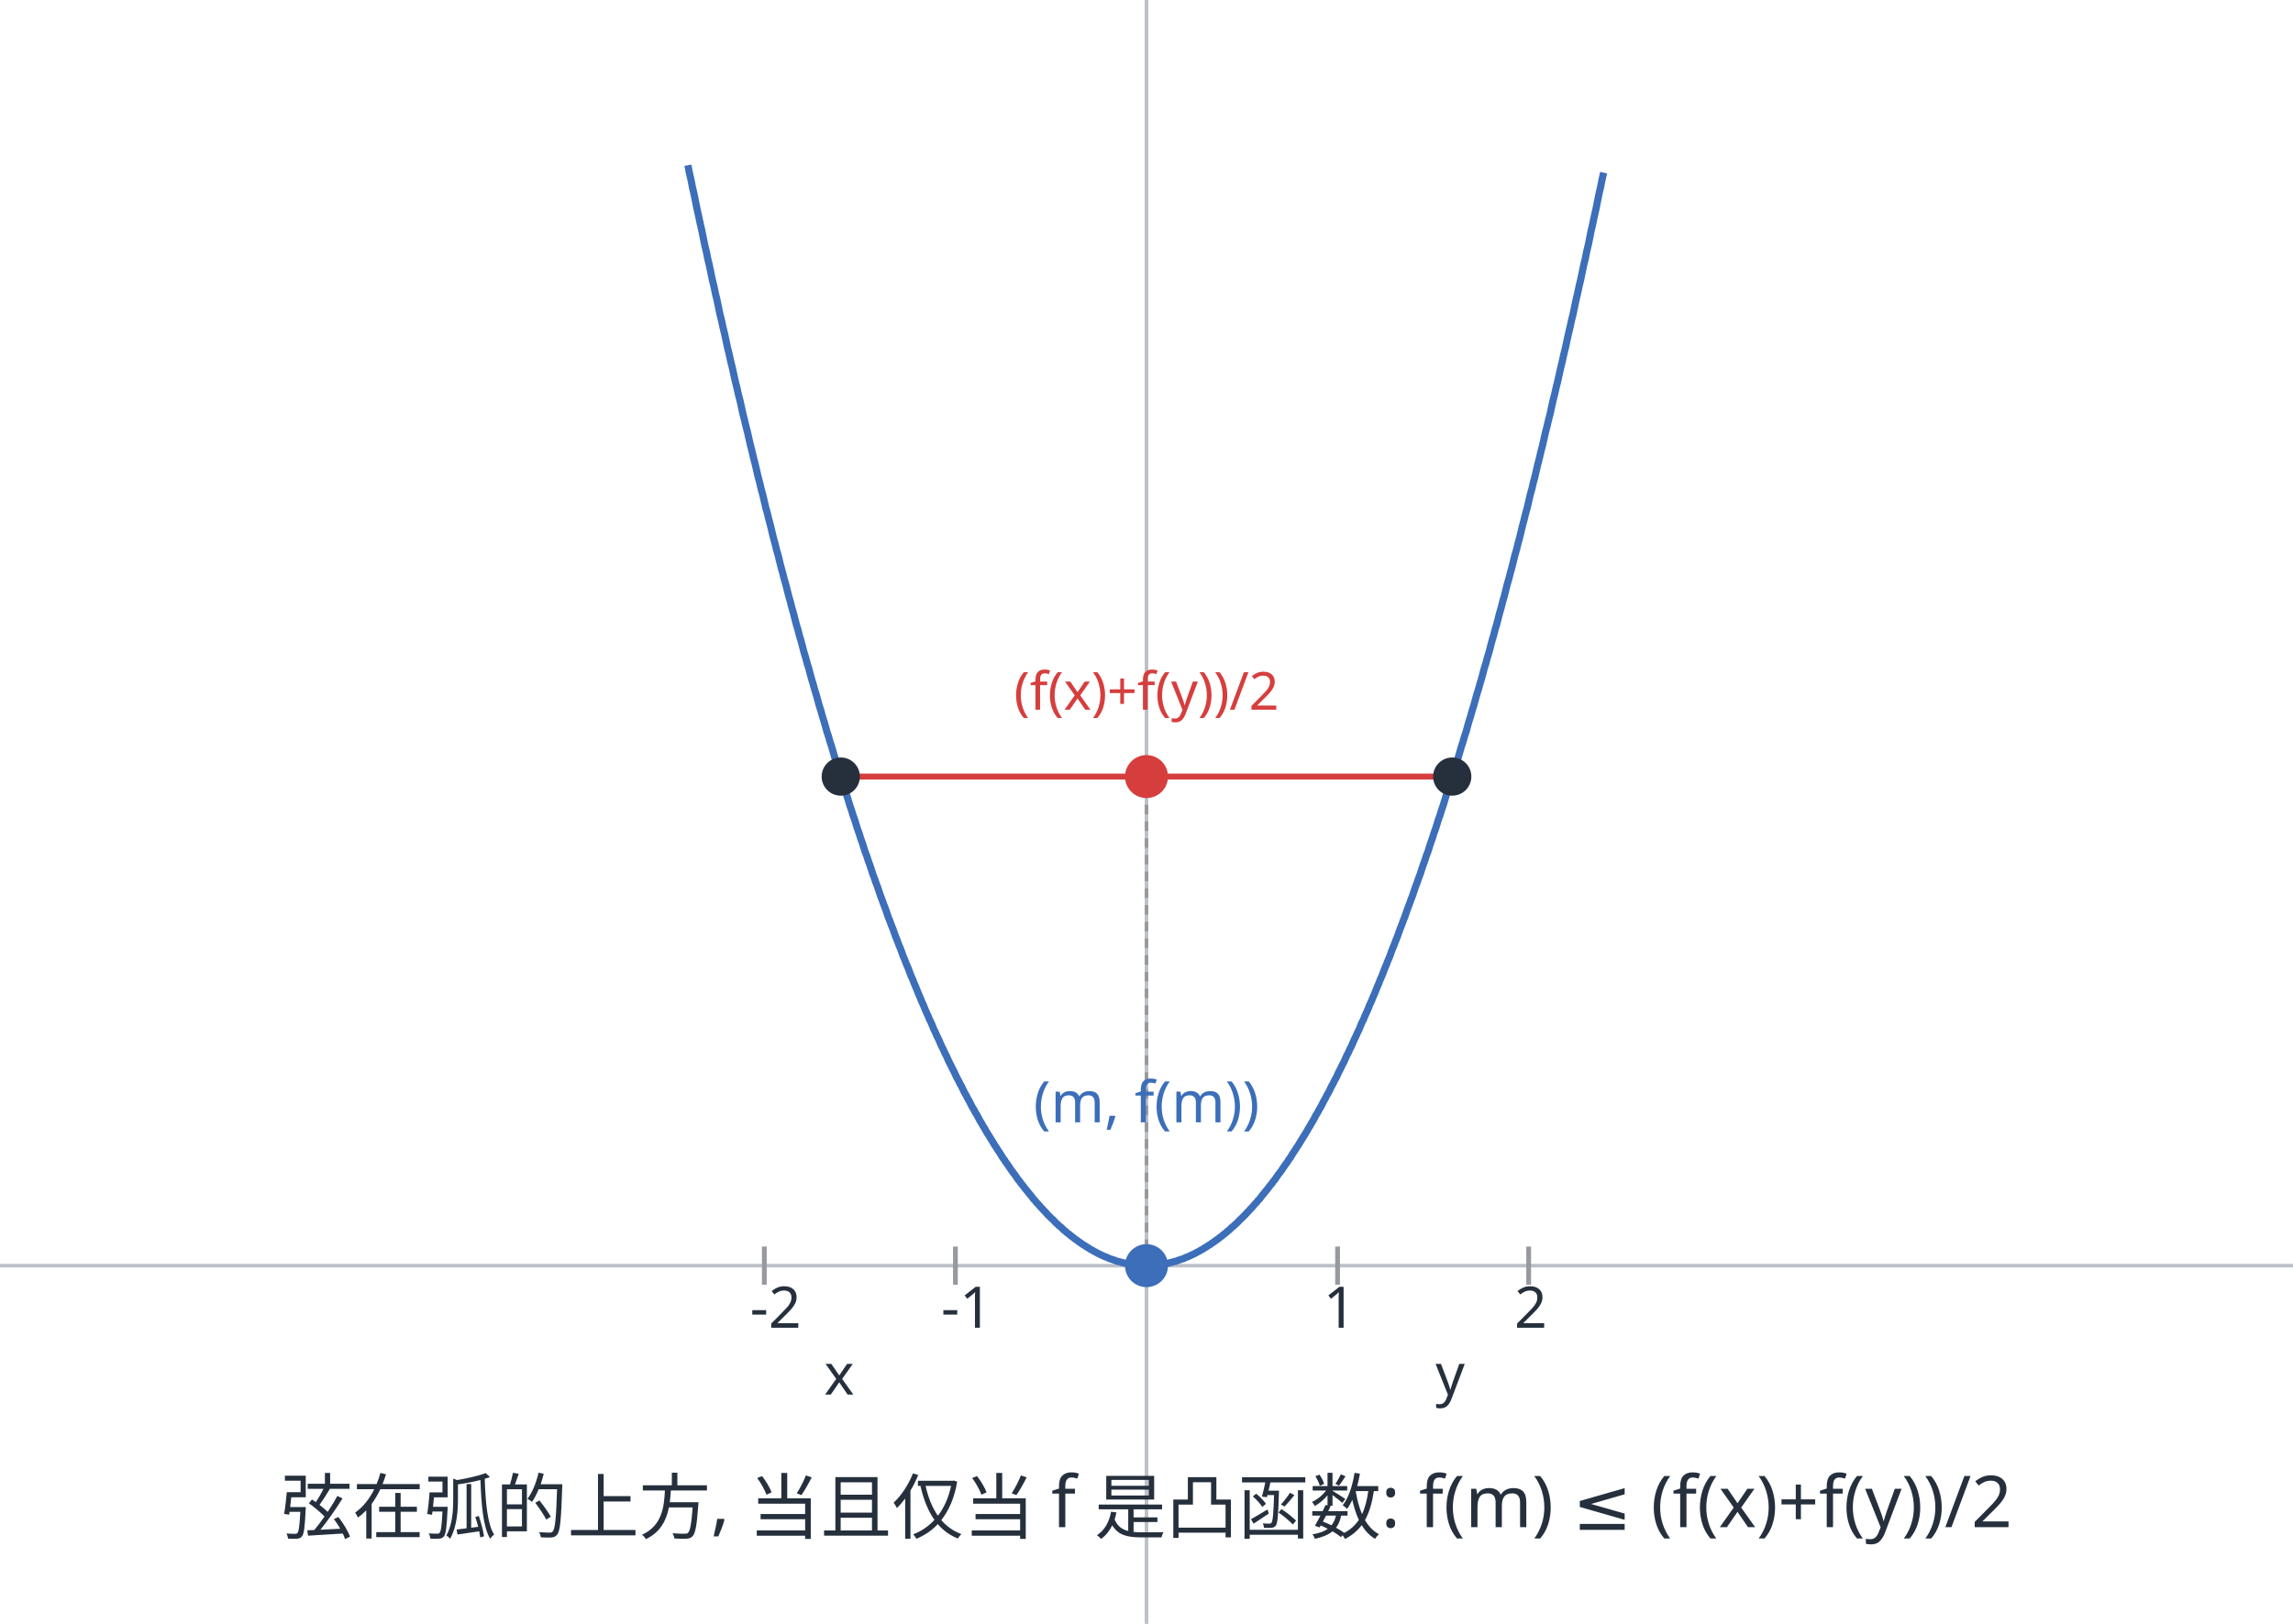
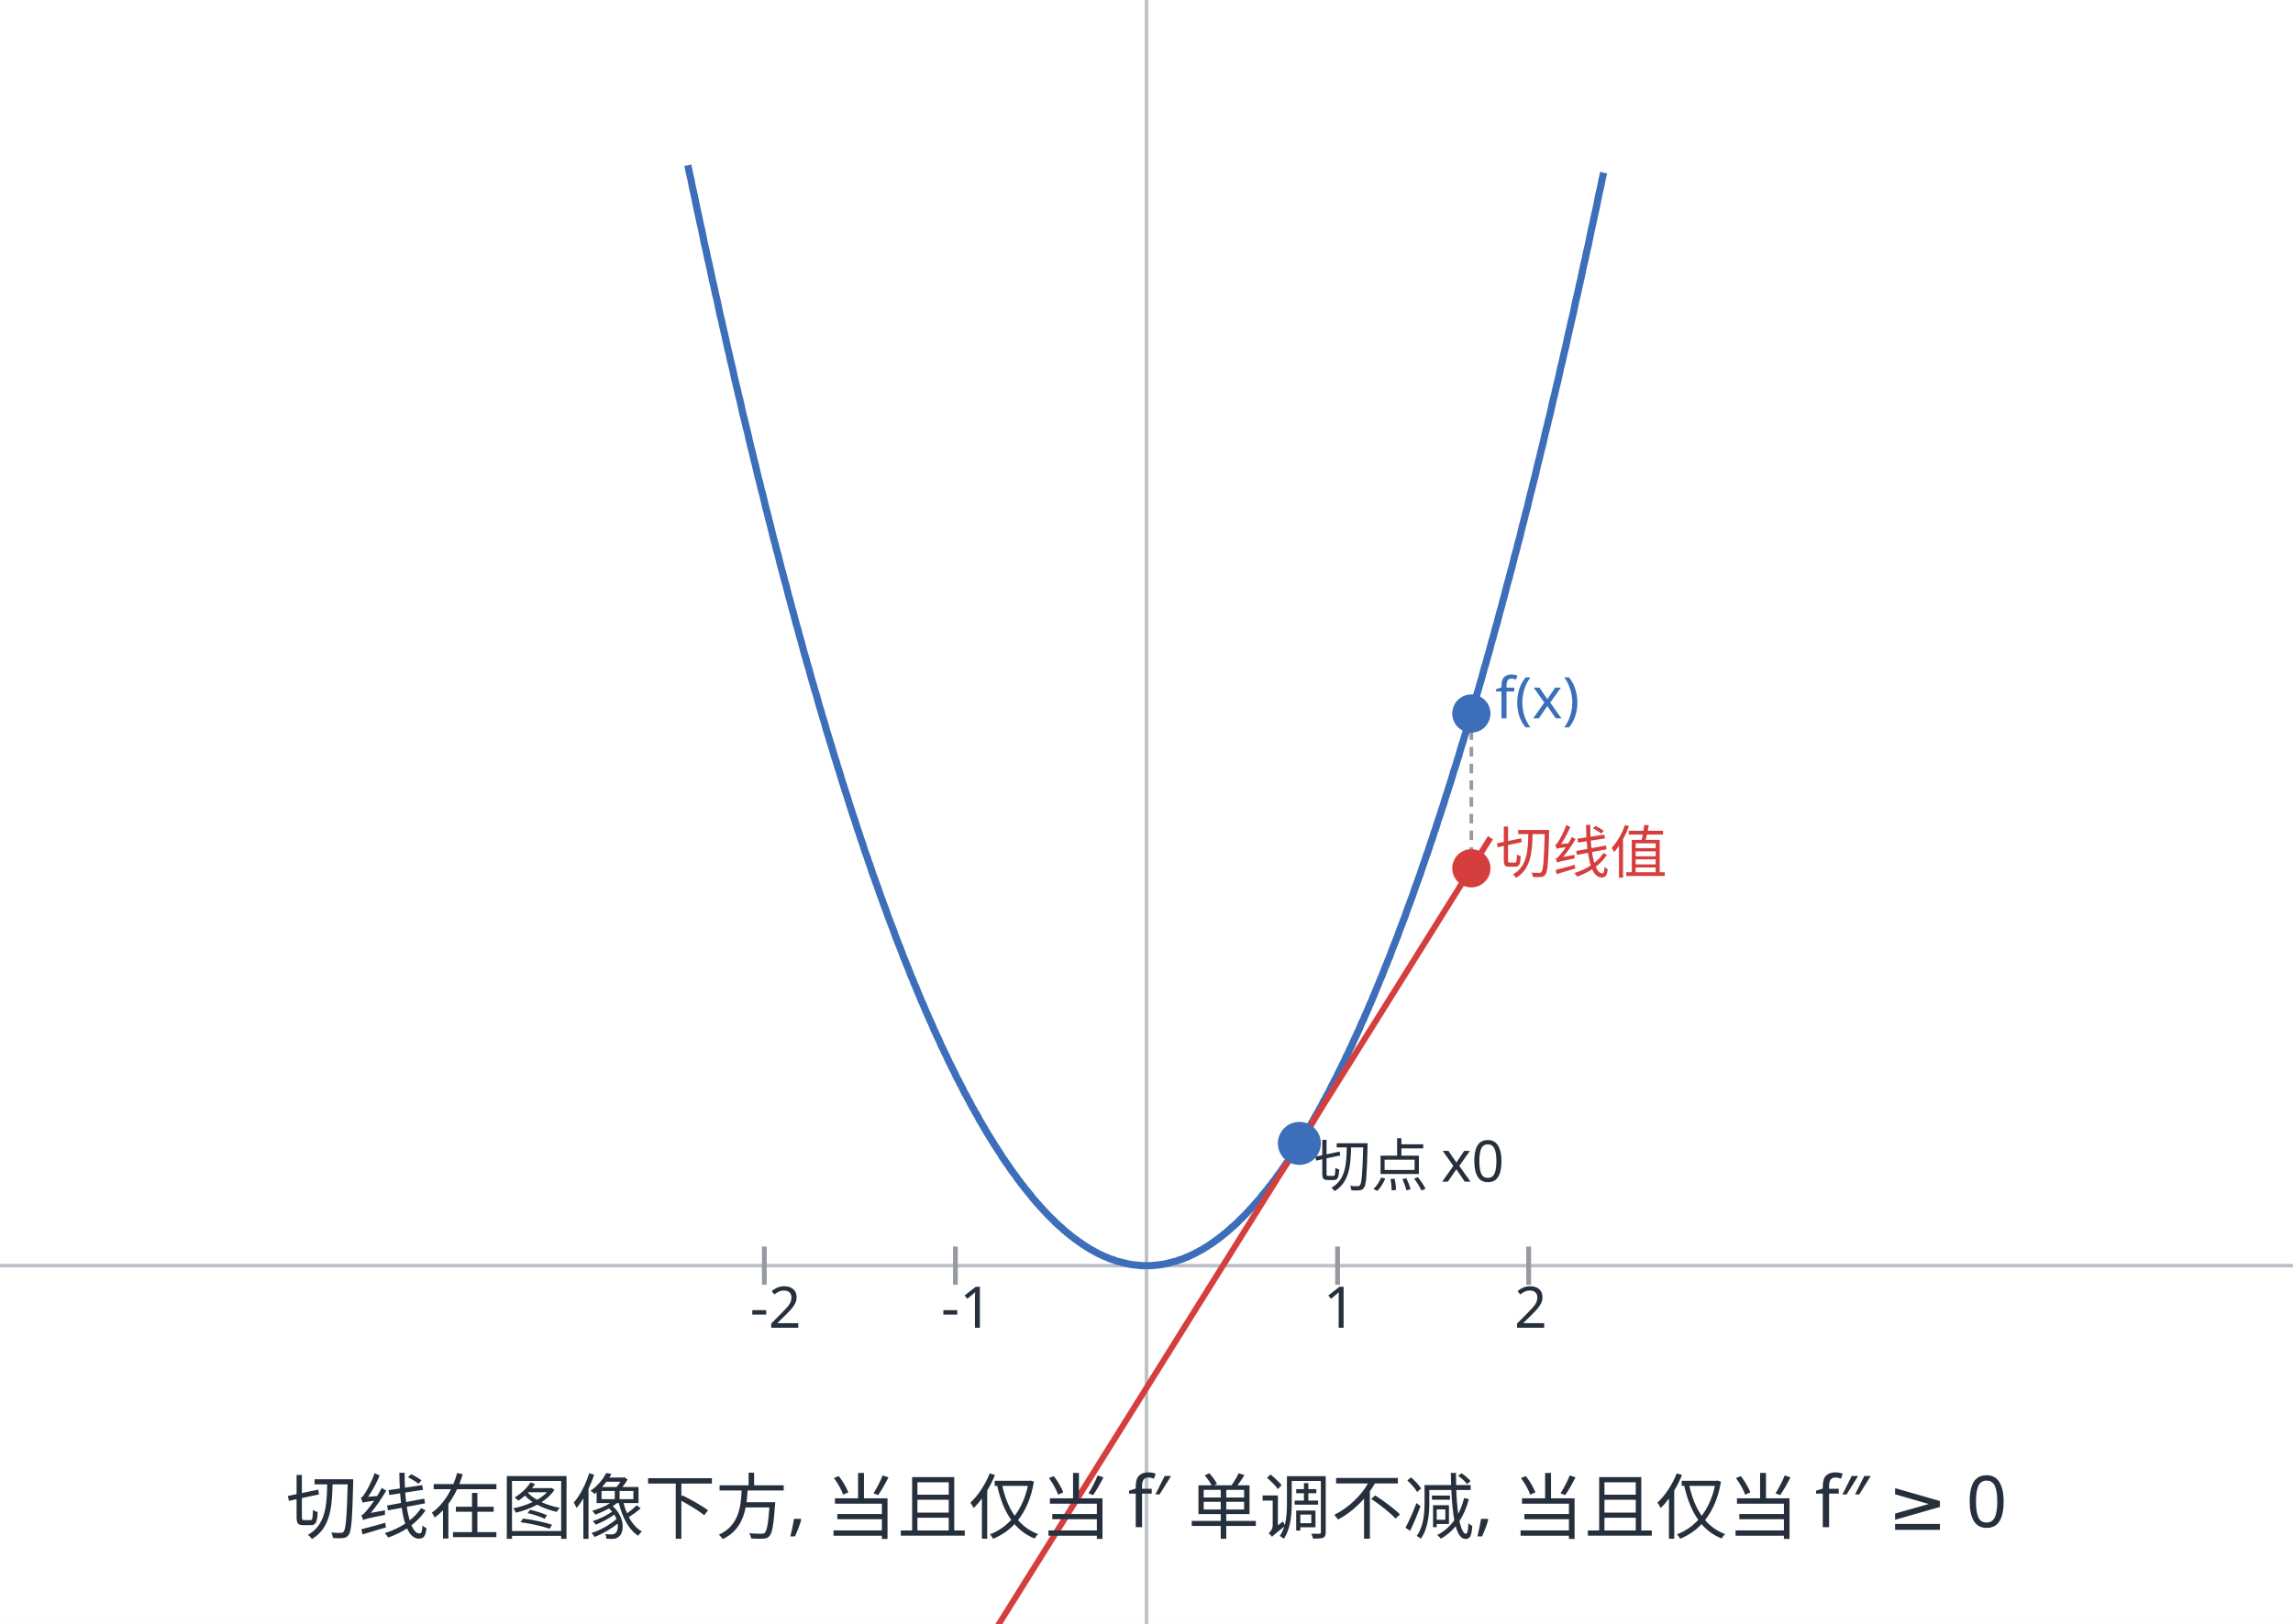
<svg xmlns="http://www.w3.org/2000/svg" width="960" height="680" viewBox="0 0 960 680">
  <rect width="960" height="680" fill="white" />
  <line x1="0" y1="530" x2="960" y2="530" stroke="#bcc0c8" stroke-width="1.5" />
  <line x1="480" y1="0" x2="480" y2="680" stroke="#bcc0c8" stroke-width="1.5" />
  <line x1="320" y1="522" x2="320" y2="538" stroke="#96999f" stroke-width="2" />
  <text x="314" y="556" font-family="PingFang SC, STHeiti, Heiti SC, sans-serif" font-size="24" fill="#26303d">-2</text>
  <line x1="400" y1="522" x2="400" y2="538" stroke="#96999f" stroke-width="2" />
  <text x="394" y="556" font-family="PingFang SC, STHeiti, Heiti SC, sans-serif" font-size="24" fill="#26303d">-1</text>
  <line x1="560" y1="522" x2="560" y2="538" stroke="#96999f" stroke-width="2" />
  <text x="554" y="556" font-family="PingFang SC, STHeiti, Heiti SC, sans-serif" font-size="24" fill="#26303d">1</text>
  <line x1="640" y1="522" x2="640" y2="538" stroke="#96999f" stroke-width="2" />
  <text x="634" y="556" font-family="PingFang SC, STHeiti, Heiti SC, sans-serif" font-size="24" fill="#26303d">2</text>
  <polyline points="288.0,69.2 288.6,72.3 289.3,75.3 289.9,78.4 290.6,81.4 291.2,84.4 291.8,87.4 292.5,90.5 293.1,93.4 293.8,96.4 294.4,99.4 295.0,102.4 295.7,105.3 296.3,108.3 297.0,111.2 297.6,114.1 298.2,117.0 298.9,119.9 299.5,122.8 300.2,125.7 300.8,128.6 301.4,131.5 302.1,134.3 302.7,137.1 303.4,140.0 304.0,142.8 304.6,145.6 305.3,148.4 305.9,151.2 306.6,154.0 307.2,156.8 307.8,159.5 308.5,162.3 309.1,165.0 309.8,167.7 310.4,170.4 311.0,173.2 311.7,175.9 312.3,178.5 313.0,181.2 313.6,183.9 314.2,186.5 314.9,189.2 315.5,191.8 316.2,194.5 316.8,197.1 317.4,199.7 318.1,202.3 318.7,204.9 319.4,207.4 320.0,210.0 320.6,212.6 321.3,215.1 321.9,217.6 322.6,220.2 323.2,222.7 323.8,225.2 324.5,227.7 325.1,230.2 325.8,232.6 326.4,235.1 327.0,237.5 327.7,240.0 328.3,242.4 329.0,244.8 329.6,247.2 330.2,249.6 330.9,252.0 331.5,254.4 332.2,256.8 332.8,259.2 333.4,261.5 334.1,263.8 334.7,266.2 335.4,268.5 336.0,270.8 336.6,273.1 337.3,275.4 337.9,277.7 338.6,279.9 339.2,282.2 339.8,284.4 340.5,286.7 341.1,288.9 341.8,291.1 342.4,293.3 343.0,295.5 343.7,297.7 344.3,299.9 345.0,302.1 345.6,304.2 346.2,306.4 346.9,308.5 347.5,310.6 348.2,312.7 348.8,314.8 349.4,316.9 350.1,319.0 350.7,321.1 351.4,323.1 352.0,325.2 352.6,327.2 353.3,329.3 353.9,331.3 354.6,333.3 355.2,335.3 355.8,337.3 356.5,339.3 357.1,341.3 357.8,343.2 358.4,345.2 359.0,347.1 359.7,349.0 360.3,351.0 361.0,352.9 361.6,354.8 362.2,356.7 362.9,358.5 363.5,360.4 364.2,362.3 364.8,364.1 365.4,366.0 366.1,367.8 366.7,369.6 367.4,371.4 368.0,373.2 368.6,375.0 369.3,376.8 369.9,378.5 370.6,380.3 371.2,382.0 371.8,383.8 372.5,385.5 373.1,387.2 373.8,388.9 374.4,390.6 375.0,392.3 375.7,394.0 376.3,395.6 377.0,397.3 377.6,398.9 378.2,400.6 378.9,402.2 379.5,403.8 380.2,405.4 380.8,407.0 381.4,408.6 382.1,410.1 382.7,411.7 383.4,413.3 384.0,414.8 384.6,416.3 385.3,417.9 385.9,419.4 386.6,420.9 387.2,422.4 387.8,423.8 388.5,425.3 389.1,426.8 389.8,428.2 390.4,429.6 391.0,431.1 391.7,432.5 392.3,433.9 393.0,435.3 393.6,436.7 394.2,438.1 394.9,439.4 395.5,440.8 396.2,442.1 396.8,443.5 397.4,444.8 398.1,446.1 398.7,447.4 399.4,448.7 400.0,450.0 400.6,451.3 401.3,452.5 401.9,453.8 402.6,455.0 403.2,456.3 403.8,457.5 404.5,458.7 405.1,459.9 405.8,461.1 406.4,462.3 407.0,463.5 407.7,464.6 408.3,465.8 409.0,466.9 409.6,468.0 410.2,469.2 410.9,470.3 411.5,471.4 412.2,472.5 412.8,473.6 413.4,474.6 414.1,475.7 414.7,476.7 415.4,477.8 416.0,478.8 416.6,479.8 417.3,480.8 417.9,481.8 418.6,482.8 419.2,483.8 419.8,484.8 420.5,485.7 421.1,486.7 421.8,487.6 422.4,488.5 423.0,489.4 423.7,490.4 424.3,491.2 425.0,492.1 425.6,493.0 426.2,493.9 426.9,494.7 427.5,495.6 428.2,496.4 428.8,497.2 429.4,498.0 430.1,498.8 430.7,499.6 431.4,500.4 432.0,501.2 432.6,502.0 433.3,502.7 433.9,503.5 434.6,504.2 435.2,504.9 435.8,505.6 436.5,506.3 437.1,507.0 437.8,507.7 438.4,508.4 439.0,509.0 439.7,509.7 440.3,510.3 441.0,510.9 441.6,511.6 442.2,512.2 442.9,512.8 443.5,513.4 444.2,513.9 444.8,514.5 445.4,515.1 446.1,515.6 446.7,516.2 447.4,516.7 448.0,517.2 448.6,517.7 449.3,518.2 449.9,518.7 450.6,519.2 451.2,519.6 451.8,520.1 452.5,520.5 453.1,521.0 453.8,521.4 454.4,521.8 455.0,522.2 455.7,522.6 456.3,523.0 457.0,523.4 457.6,523.7 458.2,524.1 458.9,524.4 459.5,524.8 460.2,525.1 460.8,525.4 461.4,525.7 462.1,526.0 462.7,526.3 463.4,526.5 464.0,526.8 464.6,527.1 465.3,527.3 465.9,527.5 466.6,527.7 467.2,528.0 467.8,528.2 468.5,528.3 469.1,528.5 469.8,528.7 470.4,528.8 471.0,529.0 471.7,529.1 472.3,529.3 473.0,529.4 473.6,529.5 474.2,529.6 474.9,529.7 475.5,529.7 476.2,529.8 476.8,529.9 477.4,529.9 478.1,530.0 478.7,530.0 479.4,530.0 480.0,530.0 480.6,530.0 481.3,530.0 481.9,530.0 482.6,529.9 483.2,529.9 483.8,529.8 484.5,529.7 485.1,529.7 485.8,529.6 486.4,529.5 487.0,529.4 487.7,529.3 488.3,529.1 489.0,529.0 489.6,528.8 490.2,528.7 490.9,528.5 491.5,528.3 492.2,528.2 492.8,528.0 493.4,527.7 494.1,527.5 494.7,527.3 495.4,527.1 496.0,526.8 496.6,526.5 497.3,526.3 497.9,526.0 498.6,525.7 499.2,525.4 499.8,525.1 500.5,524.8 501.1,524.4 501.8,524.1 502.4,523.7 503.0,523.4 503.7,523.0 504.3,522.6 505.0,522.2 505.6,521.8 506.2,521.4 506.9,521.0 507.5,520.5 508.2,520.1 508.8,519.6 509.4,519.2 510.1,518.7 510.7,518.2 511.4,517.7 512.0,517.2 512.6,516.7 513.3,516.2 513.9,515.6 514.6,515.1 515.2,514.5 515.8,513.9 516.5,513.4 517.1,512.8 517.8,512.2 518.4,511.6 519.0,510.9 519.7,510.3 520.3,509.7 521.0,509.0 521.6,508.4 522.2,507.7 522.9,507.0 523.5,506.3 524.2,505.6 524.8,504.9 525.4,504.2 526.1,503.5 526.7,502.7 527.4,502.0 528.0,501.2 528.6,500.4 529.3,499.6 529.9,498.8 530.6,498.0 531.2,497.2 531.8,496.4 532.5,495.6 533.1,494.7 533.8,493.9 534.4,493.0 535.0,492.1 535.7,491.2 536.3,490.4 537.0,489.4 537.6,488.5 538.2,487.6 538.9,486.7 539.5,485.7 540.2,484.8 540.8,483.8 541.4,482.8 542.1,481.8 542.7,480.8 543.4,479.8 544.0,478.8 544.6,477.8 545.3,476.7 545.9,475.7 546.6,474.6 547.2,473.6 547.8,472.5 548.5,471.4 549.1,470.3 549.8,469.2 550.4,468.0 551.0,466.9 551.7,465.8 552.3,464.6 553.0,463.5 553.6,462.3 554.2,461.1 554.9,459.9 555.5,458.7 556.2,457.5 556.8,456.3 557.4,455.0 558.1,453.8 558.7,452.5 559.4,451.3 560.0,450.0 560.6,448.7 561.3,447.4 561.9,446.1 562.6,444.8 563.2,443.5 563.8,442.1 564.5,440.8 565.1,439.4 565.8,438.1 566.4,436.7 567.0,435.3 567.7,433.9 568.3,432.5 569.0,431.1 569.6,429.6 570.2,428.2 570.9,426.8 571.5,425.3 572.2,423.8 572.8,422.4 573.4,420.9 574.1,419.4 574.7,417.9 575.4,416.3 576.0,414.8 576.6,413.3 577.3,411.7 577.9,410.1 578.6,408.6 579.2,407.0 579.8,405.4 580.5,403.8 581.1,402.2 581.8,400.6 582.4,398.9 583.0,397.3 583.7,395.6 584.3,394.0 585.0,392.3 585.6,390.6 586.2,388.9 586.9,387.2 587.5,385.5 588.2,383.8 588.8,382.0 589.4,380.3 590.1,378.5 590.7,376.8 591.4,375.0 592.0,373.2 592.6,371.4 593.3,369.6 593.9,367.8 594.6,366.0 595.2,364.1 595.8,362.3 596.5,360.4 597.1,358.5 597.8,356.7 598.4,354.8 599.0,352.9 599.7,351.0 600.3,349.0 601.0,347.1 601.6,345.2 602.2,343.2 602.9,341.3 603.5,339.3 604.2,337.3 604.8,335.3 605.4,333.3 606.1,331.3 606.7,329.3 607.4,327.2 608.0,325.2 608.6,323.1 609.3,321.1 609.9,319.0 610.6,316.9 611.2,314.8 611.8,312.7 612.5,310.6 613.1,308.5 613.8,306.4 614.4,304.2 615.0,302.1 615.7,299.9 616.3,297.7 617.0,295.5 617.6,293.3 618.2,291.1 618.9,288.9 619.5,286.7 620.2,284.4 620.8,282.2 621.4,279.9 622.1,277.7 622.7,275.4 623.4,273.1 624.0,270.8 624.6,268.5 625.3,266.2 625.9,263.8 626.6,261.5 627.2,259.2 627.8,256.8 628.5,254.4 629.1,252.0 629.8,249.6 630.4,247.2 631.0,244.8 631.7,242.4 632.3,240.0 633.0,237.5 633.6,235.1 634.2,232.6 634.9,230.2 635.5,227.7 636.2,225.2 636.8,222.7 637.4,220.2 638.1,217.6 638.7,215.1 639.4,212.6 640.0,210.0 640.6,207.4 641.3,204.9 641.9,202.3 642.6,199.7 643.2,197.1 643.8,194.5 644.5,191.8 645.1,189.2 645.8,186.5 646.4,183.9 647.0,181.2 647.7,178.5 648.3,175.9 649.0,173.2 649.6,170.4 650.2,167.7 650.9,165.0 651.5,162.3 652.2,159.5 652.8,156.8 653.4,154.0 654.1,151.2 654.7,148.4 655.4,145.6 656.0,142.8 656.6,140.0 657.3,137.1 657.9,134.3 658.6,131.5 659.2,128.6 659.8,125.7 660.5,122.8 661.1,119.9 661.8,117.0 662.4,114.1 663.0,111.2 663.7,108.3 664.3,105.3 665.0,102.4 665.6,99.4 666.2,96.4 666.9,93.4 667.5,90.5 668.2,87.4 668.8,84.4 669.4,81.4 670.1,78.4 670.7,75.3 671.4,72.3" fill="none" stroke="#3c6eb9" stroke-width="3" stroke-linejoin="round" />
-   <line x1="352.0" y1="325.2" x2="608.0" y2="325.2" stroke="#d63e3e" stroke-width="2.5" />
-   <line x1="480" y1="530" x2="480" y2="325.2" stroke="#96999f" stroke-width="1.5" stroke-dasharray="4,3" />
-   <circle cx="352.0" cy="325.2" r="8" fill="#26303d" />
-   <circle cx="608.0" cy="325.2" r="8" fill="#26303d" />
-   <circle cx="480" cy="530" r="9" fill="#3c6eb9" />
-   <circle cx="480" cy="325.2" r="9" fill="#d63e3e" />
-   <text x="345.0" y="584" font-family="PingFang SC, STHeiti, Heiti SC, sans-serif" font-size="24" fill="#26303d" text-anchor="start" font-weight="normal">x</text>
-   <text x="601.0" y="584" font-family="PingFang SC, STHeiti, Heiti SC, sans-serif" font-size="24" fill="#26303d" text-anchor="start" font-weight="normal">y</text>
-   <text x="480" y="470" font-family="PingFang SC, STHeiti, Heiti SC, sans-serif" font-size="24" fill="#3c6eb9" text-anchor="middle" font-weight="normal">(m, f(m))</text>
-   <text x="480" y="297.2" font-family="PingFang SC, STHeiti, Heiti SC, sans-serif" font-size="22" fill="#d63e3e" text-anchor="middle" font-weight="normal">(f(x)+f(y))/2</text>
-   <text x="480.0" y="642" font-family="PingFang SC, STHeiti, Heiti SC, sans-serif" font-size="30" fill="#26303d" text-anchor="middle" font-weight="normal">弦在弧的上方, 当且仅当 f 是凸函数:  f(m) ≤ (f(x)+f(y))/2</text>
+   <polyline points="368.0,760.4 432.0,658.0 496.0,555.6 560.0,453.2 624.0,350.8" fill="none" stroke="#d63e3e" stroke-width="2.5" stroke-linejoin="round" />
+   <circle cx="544.0" cy="478.8" r="9" fill="#3c6eb9" />
+   <line x1="616.0" y1="298.8" x2="616.0" y2="363.6" stroke="#96999f" stroke-width="1.5" stroke-dasharray="4,3" />
+   <circle cx="616.0" cy="298.8" r="8" fill="#3c6eb9" />
+   <circle cx="616.0" cy="363.6" r="8" fill="#d63e3e" />
+   <text x="550.0" y="496.8" font-family="PingFang SC, STHeiti, Heiti SC, sans-serif" font-size="24" fill="#26303d" text-anchor="start" font-weight="normal">切点 x0</text>
+   <text x="626.0" y="300.8" font-family="PingFang SC, STHeiti, Heiti SC, sans-serif" font-size="24" fill="#3c6eb9" text-anchor="start" font-weight="normal">f(x)</text>
+   <text x="626.0" y="365.6" font-family="PingFang SC, STHeiti, Heiti SC, sans-serif" font-size="24" fill="#d63e3e" text-anchor="start" font-weight="normal">切线值</text>
+   <text x="480.0" y="642" font-family="PingFang SC, STHeiti, Heiti SC, sans-serif" font-size="30" fill="#26303d" text-anchor="middle" font-weight="normal">切线在图像下方, 当且仅当 f′ 单调不减, 当且仅当 f″ ≥ 0</text>
</svg>
